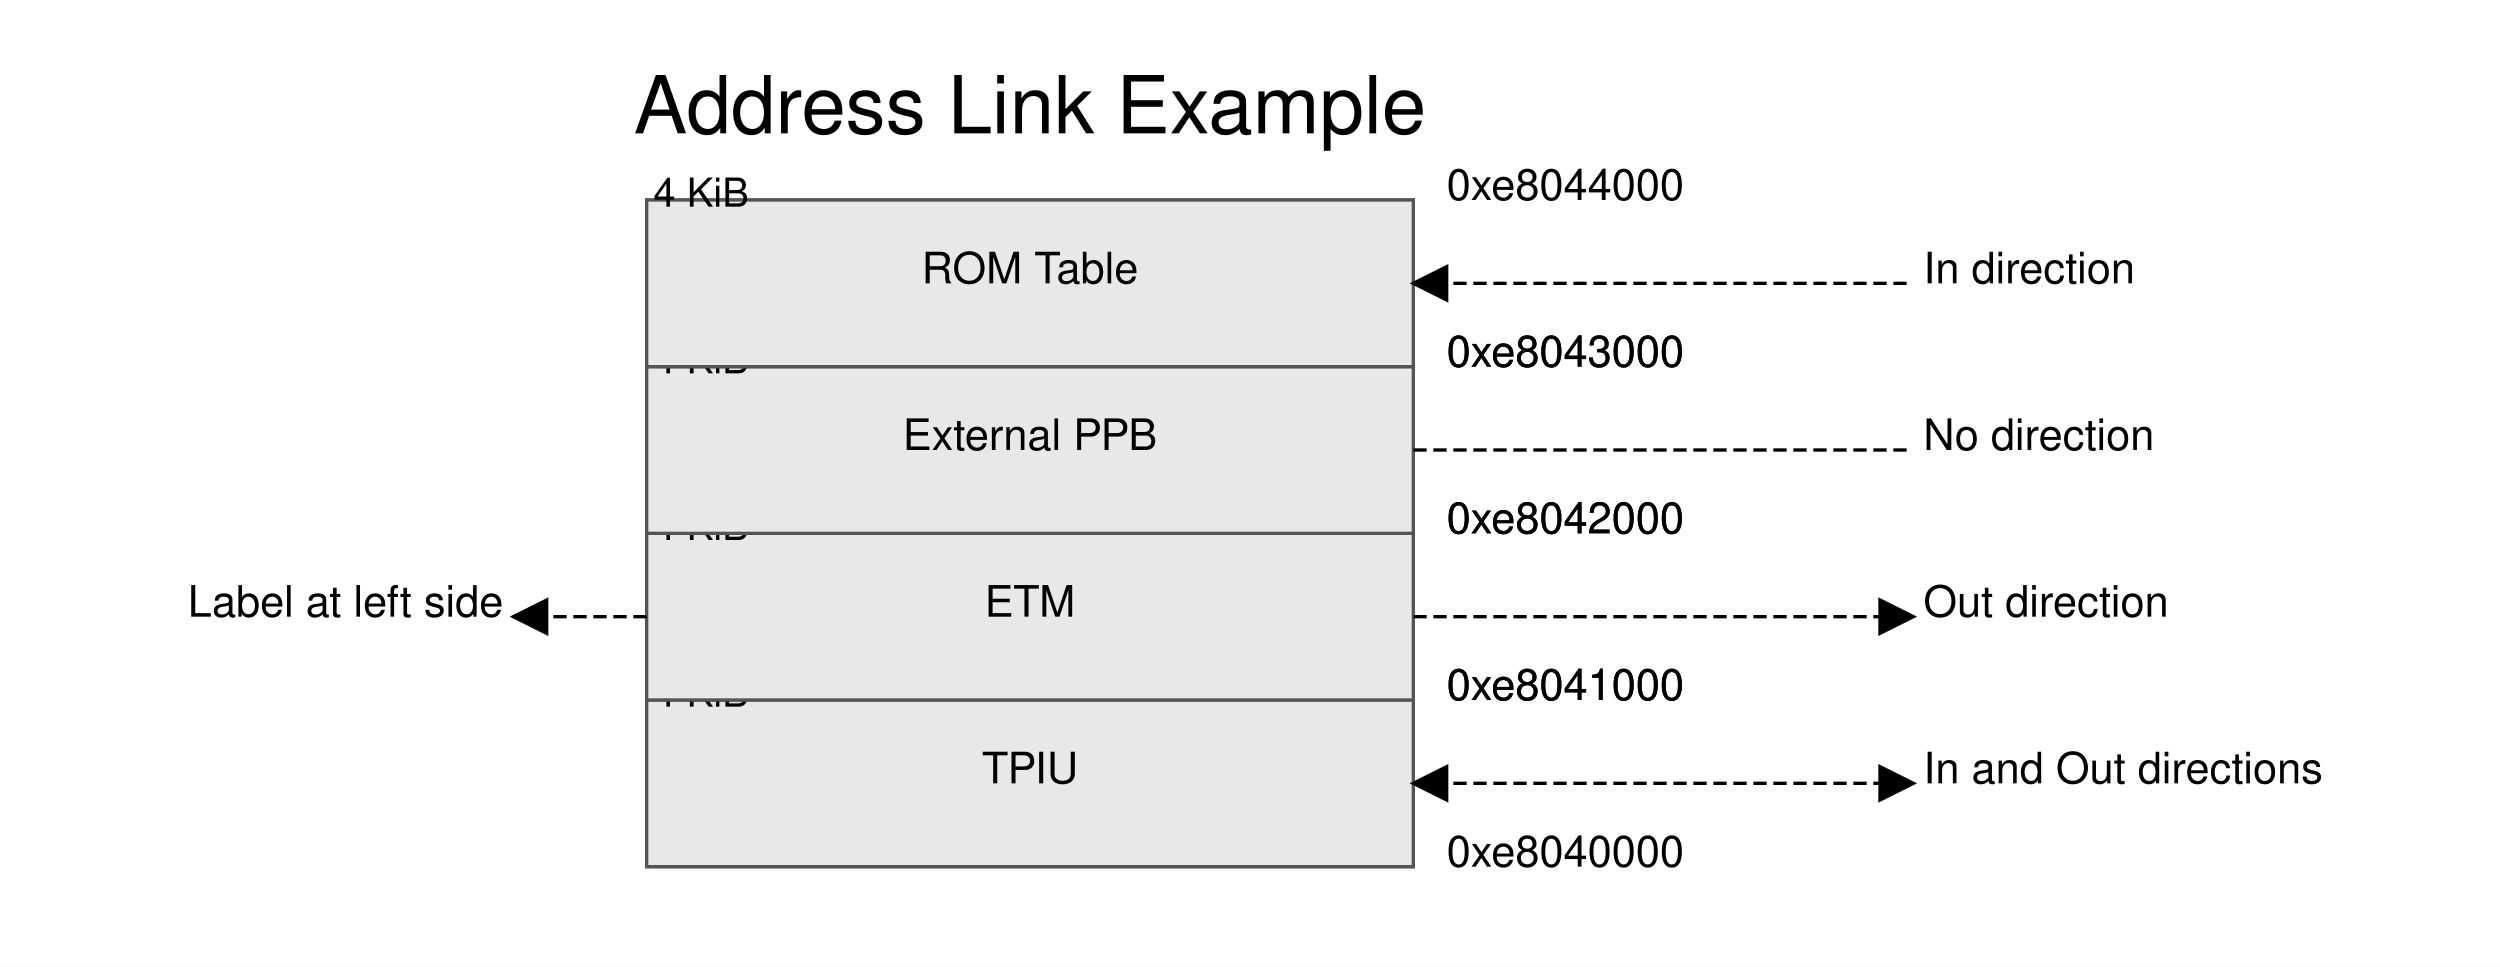
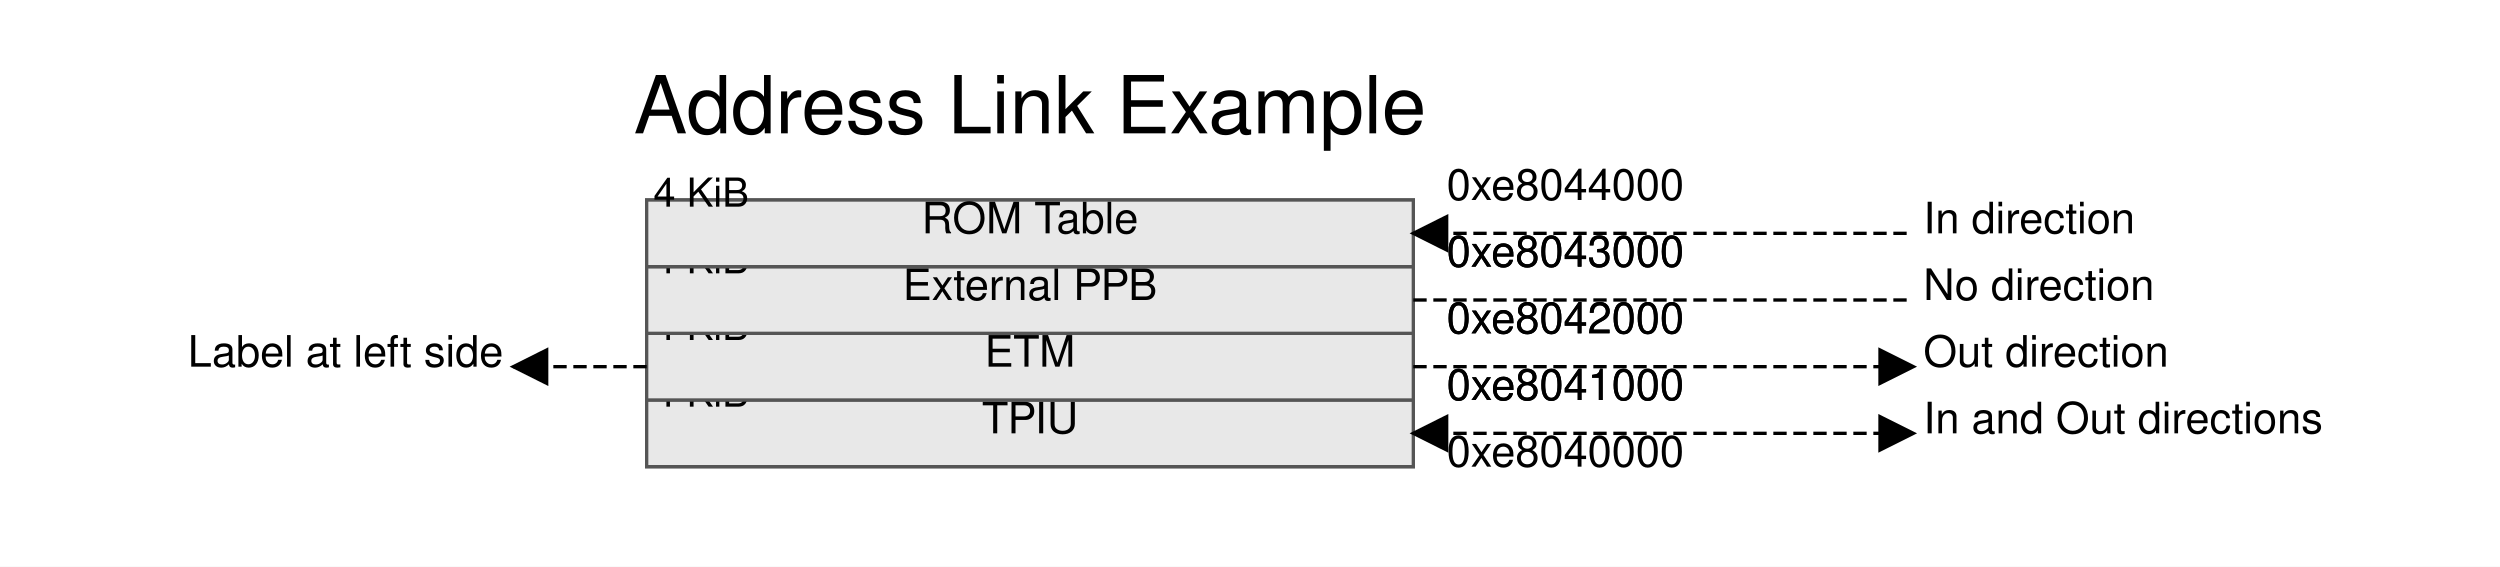
- <svg xmlns="http://www.w3.org/2000/svg" width="750" height="290" viewBox="-144 0 750 290">
-   <rect x="-144" y="0" width="750" height="290" fill="#ffffff" />
+ <svg xmlns="http://www.w3.org/2000/svg" width="750" height="170" viewBox="-144 0 750 170">
+   <rect x="-144" y="0" width="750" height="170" fill="#ffffff" />
  <g>
    <text x="115.0" y="-20" stroke="none" fill="#000000" stroke-width="0" font-size="24px" font-weight="normal" font-family="Helvetica" text-anchor="middle" alignment-baseline="middle" transform="translate(50.0,60.0)">Address Link Example</text>
    <g transform="translate(50.0,60.0)">
-       <rect x="0" y="0" width="230.0" height="200.0" fill="#ffffff" stroke="#555555" stroke-width="1" />
-       <rect x="0" y="150.0" width="230.0" height="50.0" fill="#e8e8e8" stroke="#555555" stroke-width="1" />
-       <text x="115.0" y="175.0" stroke="none" fill="#000000" stroke-width="0" font-size="13" font-weight="normal" font-family="Helvetica" text-anchor="middle" alignment-baseline="middle">TPIU</text>
-       <text x="240.0" y="200.0" stroke="none" fill="#000000" stroke-width="0" font-size="13" font-weight="normal" font-family="Helvetica" text-anchor="start" alignment-baseline="middle">0xe8040000</text>
-       <text x="240.0" y="150.0" stroke="none" fill="#000000" stroke-width="0" font-size="13" font-weight="normal" font-family="Helvetica" text-anchor="start" alignment-baseline="middle">0xe8041000</text>
-       <text x="2" y="152.0" stroke="none" fill="#000000" stroke-width="0" font-size="12px" font-weight="normal" font-family="Helvetica" text-anchor="start" alignment-baseline="hanging">4 KiB</text>
-       <rect x="0" y="100.0" width="230.0" height="50.0" fill="#e8e8e8" stroke="#555555" stroke-width="1" />
-       <text x="115.0" y="125.0" stroke="none" fill="#000000" stroke-width="0" font-size="13" font-weight="normal" font-family="Helvetica" text-anchor="middle" alignment-baseline="middle">ETM</text>
-       <text x="240.0" y="150.0" stroke="none" fill="#000000" stroke-width="0" font-size="13" font-weight="normal" font-family="Helvetica" text-anchor="start" alignment-baseline="middle">0xe8041000</text>
-       <text x="240.0" y="100.0" stroke="none" fill="#000000" stroke-width="0" font-size="13" font-weight="normal" font-family="Helvetica" text-anchor="start" alignment-baseline="middle">0xe8042000</text>
-       <text x="2" y="102.0" stroke="none" fill="#000000" stroke-width="0" font-size="12px" font-weight="normal" font-family="Helvetica" text-anchor="start" alignment-baseline="hanging">4 KiB</text>
-       <rect x="0" y="50.0" width="230.0" height="50.0" fill="#e8e8e8" stroke="#555555" stroke-width="1" />
-       <text x="115.0" y="75.0" stroke="none" fill="#000000" stroke-width="0" font-size="13" font-weight="normal" font-family="Helvetica" text-anchor="middle" alignment-baseline="middle">External PPB</text>
-       <text x="240.0" y="100.0" stroke="none" fill="#000000" stroke-width="0" font-size="13" font-weight="normal" font-family="Helvetica" text-anchor="start" alignment-baseline="middle">0xe8042000</text>
-       <text x="240.0" y="50.0" stroke="none" fill="#000000" stroke-width="0" font-size="13" font-weight="normal" font-family="Helvetica" text-anchor="start" alignment-baseline="middle">0xe8043000</text>
-       <text x="2" y="52.0" stroke="none" fill="#000000" stroke-width="0" font-size="12px" font-weight="normal" font-family="Helvetica" text-anchor="start" alignment-baseline="hanging">4 KiB</text>
-       <rect x="0" y="0.0" width="230.0" height="50.0" fill="#e8e8e8" stroke="#555555" stroke-width="1" />
-       <text x="115.0" y="25.0" stroke="none" fill="#000000" stroke-width="0" font-size="13" font-weight="normal" font-family="Helvetica" text-anchor="middle" alignment-baseline="middle">ROM Table</text>
-       <text x="240.0" y="50.0" stroke="none" fill="#000000" stroke-width="0" font-size="13" font-weight="normal" font-family="Helvetica" text-anchor="start" alignment-baseline="middle">0xe8043000</text>
+       <rect x="0" y="0" width="230.0" height="80.0" fill="#ffffff" stroke="#555555" stroke-width="1" />
+       <rect x="0" y="60.0" width="230.0" height="20.0" fill="#e8e8e8" stroke="#555555" stroke-width="1" />
+       <text x="115.0" y="70.0" stroke="none" fill="#000000" stroke-width="0" font-size="13" font-weight="normal" font-family="Helvetica" text-anchor="middle" alignment-baseline="middle">TPIU</text>
+       <text x="240.0" y="80.0" stroke="none" fill="#000000" stroke-width="0" font-size="13" font-weight="normal" font-family="Helvetica" text-anchor="start" alignment-baseline="middle">0xe8040000</text>
+       <text x="240.0" y="60.0" stroke="none" fill="#000000" stroke-width="0" font-size="13" font-weight="normal" font-family="Helvetica" text-anchor="start" alignment-baseline="middle">0xe8041000</text>
+       <text x="2" y="62.0" stroke="none" fill="#000000" stroke-width="0" font-size="12px" font-weight="normal" font-family="Helvetica" text-anchor="start" alignment-baseline="hanging">4 KiB</text>
+       <rect x="0" y="40.0" width="230.0" height="20.0" fill="#e8e8e8" stroke="#555555" stroke-width="1" />
+       <text x="115.0" y="50.0" stroke="none" fill="#000000" stroke-width="0" font-size="13" font-weight="normal" font-family="Helvetica" text-anchor="middle" alignment-baseline="middle">ETM</text>
+       <text x="240.0" y="60.0" stroke="none" fill="#000000" stroke-width="0" font-size="13" font-weight="normal" font-family="Helvetica" text-anchor="start" alignment-baseline="middle">0xe8041000</text>
+       <text x="240.0" y="40.0" stroke="none" fill="#000000" stroke-width="0" font-size="13" font-weight="normal" font-family="Helvetica" text-anchor="start" alignment-baseline="middle">0xe8042000</text>
+       <text x="2" y="42.0" stroke="none" fill="#000000" stroke-width="0" font-size="12px" font-weight="normal" font-family="Helvetica" text-anchor="start" alignment-baseline="hanging">4 KiB</text>
+       <rect x="0" y="20.0" width="230.0" height="20.0" fill="#e8e8e8" stroke="#555555" stroke-width="1" />
+       <text x="115.0" y="30.0" stroke="none" fill="#000000" stroke-width="0" font-size="13" font-weight="normal" font-family="Helvetica" text-anchor="middle" alignment-baseline="middle">External PPB</text>
+       <text x="240.0" y="40.0" stroke="none" fill="#000000" stroke-width="0" font-size="13" font-weight="normal" font-family="Helvetica" text-anchor="start" alignment-baseline="middle">0xe8042000</text>
+       <text x="240.0" y="20.0" stroke="none" fill="#000000" stroke-width="0" font-size="13" font-weight="normal" font-family="Helvetica" text-anchor="start" alignment-baseline="middle">0xe8043000</text>
+       <text x="2" y="22.0" stroke="none" fill="#000000" stroke-width="0" font-size="12px" font-weight="normal" font-family="Helvetica" text-anchor="start" alignment-baseline="hanging">4 KiB</text>
+       <rect x="0" y="0.0" width="230.0" height="20.0" fill="#e8e8e8" stroke="#555555" stroke-width="1" />
+       <text x="115.0" y="10.0" stroke="none" fill="#000000" stroke-width="0" font-size="13" font-weight="normal" font-family="Helvetica" text-anchor="middle" alignment-baseline="middle">ROM Table</text>
+       <text x="240.0" y="20.0" stroke="none" fill="#000000" stroke-width="0" font-size="13" font-weight="normal" font-family="Helvetica" text-anchor="start" alignment-baseline="middle">0xe8043000</text>
      <text x="240.0" y="0.0" stroke="none" fill="#000000" stroke-width="0" font-size="13" font-weight="normal" font-family="Helvetica" text-anchor="start" alignment-baseline="middle">0xe8044000</text>
      <text x="2" y="2.0" stroke="none" fill="#000000" stroke-width="0" font-size="12px" font-weight="normal" font-family="Helvetica" text-anchor="start" alignment-baseline="hanging">4 KiB</text>
    </g>
  </g>
  <g>
    <g transform="translate(50.0,60.0)">
      <g>
-         <g transform="translate(230.0,25.0)">
+         <g transform="translate(230.0,10.0)">
          <polyline points="0,-10 -5,-10 0,0 5,-10 0,-10" stroke="black" stroke-width="1" fill="black" transform="rotate(90,0,0)" />
        </g>
-         <text x="383.0" y="25.0" stroke="none" fill="#000000" stroke-width="0" font-size="13" font-weight="normal" font-family="Helvetica" text-anchor="start" alignment-baseline="middle">In direction</text>
-         <polyline points="230.0,25.0 380.0,25.0" stroke="black" stroke-dasharray="4,2" stroke-width="1" />
+         <text x="383.0" y="10.0" stroke="none" fill="#000000" stroke-width="0" font-size="13" font-weight="normal" font-family="Helvetica" text-anchor="start" alignment-baseline="middle">In direction</text>
+         <polyline points="230.0,10.0 380.0,10.0" stroke="black" stroke-dasharray="4,2" stroke-width="1" />
      </g>
      <g>
-         <text x="383.0" y="75.0" stroke="none" fill="#000000" stroke-width="0" font-size="13" font-weight="normal" font-family="Helvetica" text-anchor="start" alignment-baseline="middle">No direction</text>
-         <polyline points="230.0,75.0 380.0,75.0" stroke="black" stroke-dasharray="4,2" stroke-width="1" />
+         <text x="383.0" y="30.0" stroke="none" fill="#000000" stroke-width="0" font-size="13" font-weight="normal" font-family="Helvetica" text-anchor="start" alignment-baseline="middle">No direction</text>
+         <polyline points="230.0,30.0 380.0,30.0" stroke="black" stroke-dasharray="4,2" stroke-width="1" />
      </g>
      <g>
-         <g transform="translate(380.0,125.0)">
+         <g transform="translate(380.0,50.0)">
          <polyline points="0,-10 -5,-10 0,0 5,-10 0,-10" stroke="black" stroke-width="1" fill="black" transform="rotate(270,0,0)" />
        </g>
-         <text x="383.0" y="125.0" stroke="none" fill="#000000" stroke-width="0" font-size="13" font-weight="normal" font-family="Helvetica" text-anchor="start" alignment-baseline="middle">Out direction</text>
-         <polyline points="230.0,125.0 380.0,125.0" stroke="black" stroke-dasharray="4,2" stroke-width="1" />
+         <text x="383.0" y="50.0" stroke="none" fill="#000000" stroke-width="0" font-size="13" font-weight="normal" font-family="Helvetica" text-anchor="start" alignment-baseline="middle">Out direction</text>
+         <polyline points="230.0,50.0 380.0,50.0" stroke="black" stroke-dasharray="4,2" stroke-width="1" />
      </g>
      <g>
-         <g transform="translate(-40,125.0)">
+         <g transform="translate(-40,50.0)">
          <polyline points="0,-10 -5,-10 0,0 5,-10 0,-10" stroke="black" stroke-width="1" fill="black" transform="rotate(90,0,0)" />
        </g>
-         <text x="-43" y="125.0" stroke="none" fill="#000000" stroke-width="0" font-size="13" font-weight="normal" font-family="Helvetica" text-anchor="end" alignment-baseline="middle">Label at left side</text>
-         <polyline points="0,125.0 -40,125.0" stroke="black" stroke-dasharray="4,2" stroke-width="1" />
+         <text x="-43" y="50.0" stroke="none" fill="#000000" stroke-width="0" font-size="13" font-weight="normal" font-family="Helvetica" text-anchor="end" alignment-baseline="middle">Label at left side</text>
+         <polyline points="0,50.0 -40,50.0" stroke="black" stroke-dasharray="4,2" stroke-width="1" />
      </g>
      <g>
-         <g transform="translate(230.0,175.0)">
+         <g transform="translate(230.0,70.0)">
          <polyline points="0,-10 -5,-10 0,0 5,-10 0,-10" stroke="black" stroke-width="1" fill="black" transform="rotate(90,0,0)" />
        </g>
-         <g transform="translate(380.0,175.0)">
+         <g transform="translate(380.0,70.0)">
          <polyline points="0,-10 -5,-10 0,0 5,-10 0,-10" stroke="black" stroke-width="1" fill="black" transform="rotate(270,0,0)" />
        </g>
-         <text x="383.0" y="175.0" stroke="none" fill="#000000" stroke-width="0" font-size="13" font-weight="normal" font-family="Helvetica" text-anchor="start" alignment-baseline="middle">In and Out directions</text>
-         <polyline points="230.0,175.0 380.0,175.0" stroke="black" stroke-dasharray="4,2" stroke-width="1" />
+         <text x="383.0" y="70.0" stroke="none" fill="#000000" stroke-width="0" font-size="13" font-weight="normal" font-family="Helvetica" text-anchor="start" alignment-baseline="middle">In and Out directions</text>
+         <polyline points="230.0,70.0 380.0,70.0" stroke="black" stroke-dasharray="4,2" stroke-width="1" />
      </g>
    </g>
  </g>
  <g>
    <g transform="translate(50.0,60.0)">
      <g />
      <g />
      <g />
      <g />
    </g>
  </g>
</svg>
